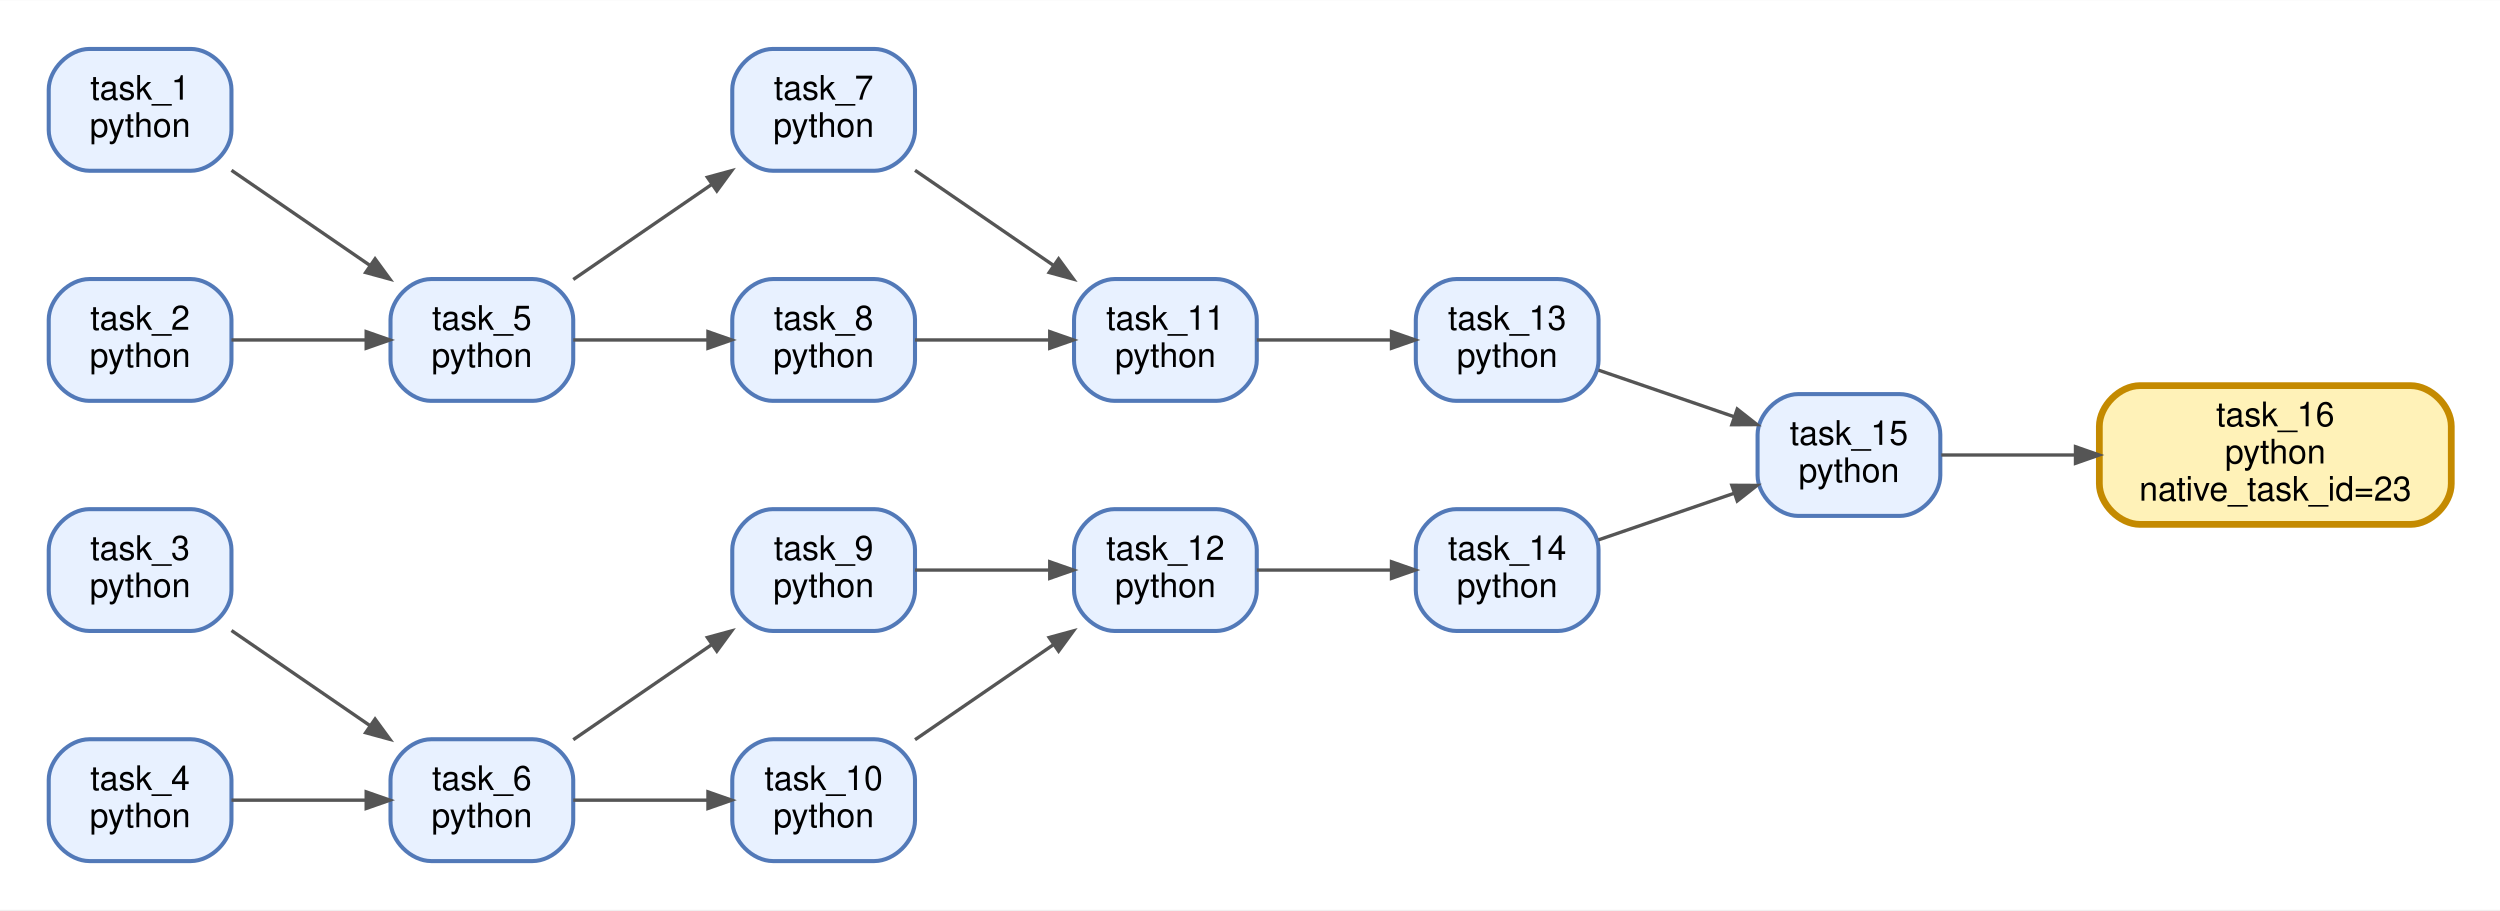
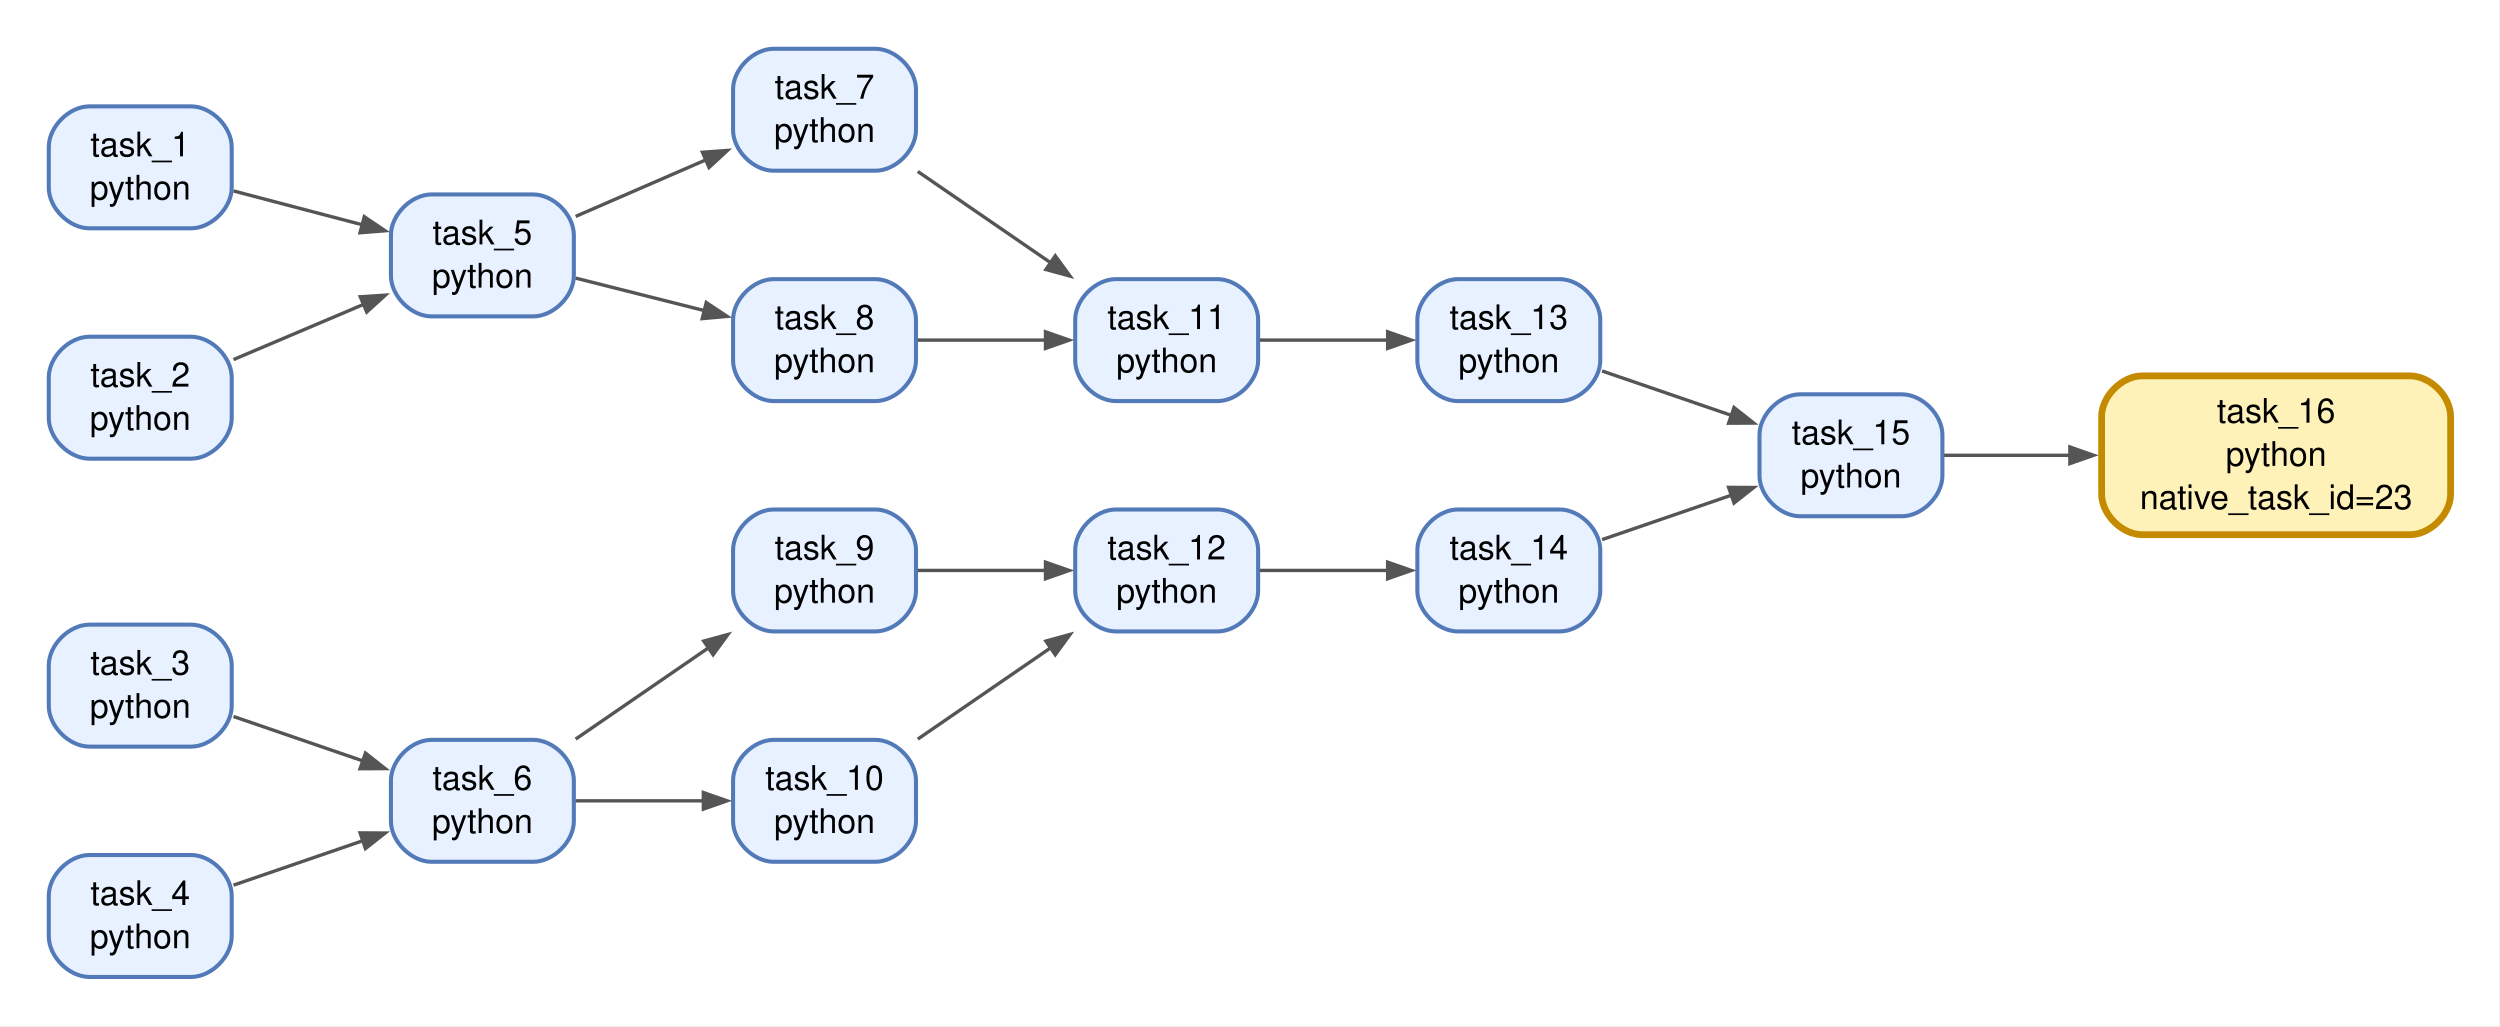
- <svg xmlns="http://www.w3.org/2000/svg" width="739pt" height="269pt" viewBox="0.00 0.00 738.80 268.80">
-   <g id="graph0" class="graph" transform="scale(1 1) rotate(0) translate(14.4 254.4)">
-     <polygon fill="white" stroke="transparent" points="-14.4,14.4 -14.4,-254.4 724.4,-254.4 724.4,14.4 -14.4,14.4" />
+ <svg xmlns="http://www.w3.org/2000/svg" width="738pt" height="303pt" viewBox="0.00 0.00 738.00 303.00">
+   <g id="graph0" class="graph" transform="scale(1 1) rotate(0) translate(14.4 288.4)">
+     <polygon fill="white" stroke="none" points="-14.4,14.4 -14.4,-288.4 723.42,-288.4 723.42,14.4 -14.4,14.4" />
    <g id="node1" class="node">
-       <path fill="#e8f1ff" stroke="#5279b8" stroke-width="1.2" d="M42,-240C42,-240 12,-240 12,-240 6,-240 0,-234 0,-228 0,-228 0,-216 0,-216 0,-210 6,-204 12,-204 12,-204 42,-204 42,-204 48,-204 54,-210 54,-216 54,-216 54,-228 54,-228 54,-234 48,-240 42,-240" />
-       <text text-anchor="middle" x="27" y="-225" font-family="Helvetica,sans-Serif" font-size="10.00">task_1</text>
-       <text text-anchor="middle" x="27" y="-214" font-family="Helvetica,sans-Serif" font-size="10.00">python</text>
+       <path fill="#e8f1ff" stroke="#5279b8" stroke-width="1.2" d="M42,-257C42,-257 12,-257 12,-257 6,-257 0,-251 0,-245 0,-245 0,-233 0,-233 0,-227 6,-221 12,-221 12,-221 42,-221 42,-221 48,-221 54,-227 54,-233 54,-233 54,-245 54,-245 54,-251 48,-257 42,-257" />
+       <text xml:space="preserve" text-anchor="middle" x="27" y="-242.25" font-family="Helvetica,sans-Serif" font-size="10.00">task_1</text>
+       <text xml:space="preserve" text-anchor="middle" x="27" y="-229.5" font-family="Helvetica,sans-Serif" font-size="10.00">python</text>
    </g>
    <g id="node5" class="node">
-       <path fill="#e8f1ff" stroke="#5279b8" stroke-width="1.2" d="M143,-172C143,-172 113,-172 113,-172 107,-172 101,-166 101,-160 101,-160 101,-148 101,-148 101,-142 107,-136 113,-136 113,-136 143,-136 143,-136 149,-136 155,-142 155,-148 155,-148 155,-160 155,-160 155,-166 149,-172 143,-172" />
-       <text text-anchor="middle" x="128" y="-157" font-family="Helvetica,sans-Serif" font-size="10.00">task_5</text>
-       <text text-anchor="middle" x="128" y="-146" font-family="Helvetica,sans-Serif" font-size="10.00">python</text>
+       <path fill="#e8f1ff" stroke="#5279b8" stroke-width="1.2" d="M143,-231C143,-231 113,-231 113,-231 107,-231 101,-225 101,-219 101,-219 101,-207 101,-207 101,-201 107,-195 113,-195 113,-195 143,-195 143,-195 149,-195 155,-201 155,-207 155,-207 155,-219 155,-219 155,-225 149,-231 143,-231" />
+       <text xml:space="preserve" text-anchor="middle" x="128" y="-216.25" font-family="Helvetica,sans-Serif" font-size="10.00">task_5</text>
+       <text xml:space="preserve" text-anchor="middle" x="128" y="-203.5" font-family="Helvetica,sans-Serif" font-size="10.00">python</text>
    </g>
    <g id="edge1" class="edge">
-       <path fill="none" stroke="#555555" d="M54.01,-204.13C66.53,-195.53 81.66,-185.14 94.89,-176.06" />
-       <polygon fill="#555555" stroke="#555555" points="96.44,-177.97 100.82,-171.98 93.66,-173.93 96.44,-177.97" />
+       <path fill="none" stroke="#555555" d="M54.53,-232.03C66.28,-228.95 80.24,-225.28 92.76,-221.99" />
+       <polygon fill="#555555" stroke="#555555" points="93.13,-224.43 99.28,-220.28 91.88,-219.69 93.13,-224.43" />
    </g>
    <g id="node2" class="node">
-       <path fill="#e8f1ff" stroke="#5279b8" stroke-width="1.2" d="M42,-172C42,-172 12,-172 12,-172 6,-172 0,-166 0,-160 0,-160 0,-148 0,-148 0,-142 6,-136 12,-136 12,-136 42,-136 42,-136 48,-136 54,-142 54,-148 54,-148 54,-160 54,-160 54,-166 48,-172 42,-172" />
-       <text text-anchor="middle" x="27" y="-157" font-family="Helvetica,sans-Serif" font-size="10.00">task_2</text>
-       <text text-anchor="middle" x="27" y="-146" font-family="Helvetica,sans-Serif" font-size="10.00">python</text>
+       <path fill="#e8f1ff" stroke="#5279b8" stroke-width="1.2" d="M42,-189C42,-189 12,-189 12,-189 6,-189 0,-183 0,-177 0,-177 0,-165 0,-165 0,-159 6,-153 12,-153 12,-153 42,-153 42,-153 48,-153 54,-159 54,-165 54,-165 54,-177 54,-177 54,-183 48,-189 42,-189" />
+       <text xml:space="preserve" text-anchor="middle" x="27" y="-174.25" font-family="Helvetica,sans-Serif" font-size="10.00">task_2</text>
+       <text xml:space="preserve" text-anchor="middle" x="27" y="-161.5" font-family="Helvetica,sans-Serif" font-size="10.00">python</text>
    </g>
    <g id="edge2" class="edge">
-       <path fill="none" stroke="#555555" d="M54.01,-154C66.19,-154 80.84,-154 93.81,-154" />
-       <polygon fill="#555555" stroke="#555555" points="93.82,-156.45 100.82,-154 93.82,-151.55 93.82,-156.45" />
+       <path fill="none" stroke="#555555" d="M54.53,-182.26C66.39,-187.29 80.51,-193.28 93.12,-198.63" />
+       <polygon fill="#555555" stroke="#555555" points="91.95,-200.79 99.35,-201.27 93.86,-196.28 91.95,-200.79" />
    </g>
    <g id="node3" class="node">
      <path fill="#e8f1ff" stroke="#5279b8" stroke-width="1.2" d="M42,-104C42,-104 12,-104 12,-104 6,-104 0,-98 0,-92 0,-92 0,-80 0,-80 0,-74 6,-68 12,-68 12,-68 42,-68 42,-68 48,-68 54,-74 54,-80 54,-80 54,-92 54,-92 54,-98 48,-104 42,-104" />
-       <text text-anchor="middle" x="27" y="-89" font-family="Helvetica,sans-Serif" font-size="10.00">task_3</text>
-       <text text-anchor="middle" x="27" y="-78" font-family="Helvetica,sans-Serif" font-size="10.00">python</text>
+       <text xml:space="preserve" text-anchor="middle" x="27" y="-89.25" font-family="Helvetica,sans-Serif" font-size="10.00">task_3</text>
+       <text xml:space="preserve" text-anchor="middle" x="27" y="-76.5" font-family="Helvetica,sans-Serif" font-size="10.00">python</text>
    </g>
    <g id="node6" class="node">
-       <path fill="#e8f1ff" stroke="#5279b8" stroke-width="1.2" d="M143,-36C143,-36 113,-36 113,-36 107,-36 101,-30 101,-24 101,-24 101,-12 101,-12 101,-6 107,0 113,0 113,0 143,0 143,0 149,0 155,-6 155,-12 155,-12 155,-24 155,-24 155,-30 149,-36 143,-36" />
-       <text text-anchor="middle" x="128" y="-21" font-family="Helvetica,sans-Serif" font-size="10.00">task_6</text>
-       <text text-anchor="middle" x="128" y="-10" font-family="Helvetica,sans-Serif" font-size="10.00">python</text>
+       <path fill="#e8f1ff" stroke="#5279b8" stroke-width="1.2" d="M143,-70C143,-70 113,-70 113,-70 107,-70 101,-64 101,-58 101,-58 101,-46 101,-46 101,-40 107,-34 113,-34 113,-34 143,-34 143,-34 149,-34 155,-40 155,-46 155,-46 155,-58 155,-58 155,-64 149,-70 143,-70" />
+       <text xml:space="preserve" text-anchor="middle" x="128" y="-55.25" font-family="Helvetica,sans-Serif" font-size="10.00">task_6</text>
+       <text xml:space="preserve" text-anchor="middle" x="128" y="-42.5" font-family="Helvetica,sans-Serif" font-size="10.00">python</text>
    </g>
    <g id="edge3" class="edge">
-       <path fill="none" stroke="#555555" d="M54.01,-68.13C66.53,-59.53 81.66,-49.14 94.89,-40.06" />
-       <polygon fill="#555555" stroke="#555555" points="96.44,-41.97 100.82,-35.98 93.66,-37.93 96.44,-41.97" />
+       <path fill="none" stroke="#555555" d="M54.53,-76.89C66.28,-72.85 80.24,-68.06 92.76,-63.76" />
+       <polygon fill="#555555" stroke="#555555" points="93.48,-66.1 99.31,-61.51 91.89,-61.47 93.48,-66.1" />
    </g>
    <g id="node4" class="node">
      <path fill="#e8f1ff" stroke="#5279b8" stroke-width="1.2" d="M42,-36C42,-36 12,-36 12,-36 6,-36 0,-30 0,-24 0,-24 0,-12 0,-12 0,-6 6,0 12,0 12,0 42,0 42,0 48,0 54,-6 54,-12 54,-12 54,-24 54,-24 54,-30 48,-36 42,-36" />
-       <text text-anchor="middle" x="27" y="-21" font-family="Helvetica,sans-Serif" font-size="10.00">task_4</text>
-       <text text-anchor="middle" x="27" y="-10" font-family="Helvetica,sans-Serif" font-size="10.00">python</text>
+       <text xml:space="preserve" text-anchor="middle" x="27" y="-21.25" font-family="Helvetica,sans-Serif" font-size="10.00">task_4</text>
+       <text xml:space="preserve" text-anchor="middle" x="27" y="-8.5" font-family="Helvetica,sans-Serif" font-size="10.00">python</text>
    </g>
    <g id="edge4" class="edge">
-       <path fill="none" stroke="#555555" d="M54.01,-18C66.19,-18 80.84,-18 93.81,-18" />
-       <polygon fill="#555555" stroke="#555555" points="93.82,-20.45 100.82,-18 93.82,-15.55 93.82,-20.45" />
+       <path fill="none" stroke="#555555" d="M54.53,-27.11C66.28,-31.15 80.24,-35.94 92.76,-40.24" />
+       <polygon fill="#555555" stroke="#555555" points="91.89,-42.53 99.31,-42.49 93.48,-37.9 91.89,-42.53" />
    </g>
    <g id="node7" class="node">
-       <path fill="#e8f1ff" stroke="#5279b8" stroke-width="1.2" d="M244,-240C244,-240 214,-240 214,-240 208,-240 202,-234 202,-228 202,-228 202,-216 202,-216 202,-210 208,-204 214,-204 214,-204 244,-204 244,-204 250,-204 256,-210 256,-216 256,-216 256,-228 256,-228 256,-234 250,-240 244,-240" />
-       <text text-anchor="middle" x="229" y="-225" font-family="Helvetica,sans-Serif" font-size="10.00">task_7</text>
-       <text text-anchor="middle" x="229" y="-214" font-family="Helvetica,sans-Serif" font-size="10.00">python</text>
+       <path fill="#e8f1ff" stroke="#5279b8" stroke-width="1.2" d="M244,-274C244,-274 214,-274 214,-274 208,-274 202,-268 202,-262 202,-262 202,-250 202,-250 202,-244 208,-238 214,-238 214,-238 244,-238 244,-238 250,-238 256,-244 256,-250 256,-250 256,-262 256,-262 256,-268 250,-274 244,-274" />
+       <text xml:space="preserve" text-anchor="middle" x="229" y="-259.25" font-family="Helvetica,sans-Serif" font-size="10.00">task_7</text>
+       <text xml:space="preserve" text-anchor="middle" x="229" y="-246.5" font-family="Helvetica,sans-Serif" font-size="10.00">python</text>
    </g>
    <g id="edge5" class="edge">
-       <path fill="none" stroke="#555555" d="M155.01,-171.87C167.53,-180.47 182.66,-190.86 195.89,-199.94" />
-       <polygon fill="#555555" stroke="#555555" points="194.66,-202.07 201.82,-204.02 197.44,-198.03 194.66,-202.07" />
+       <path fill="none" stroke="#555555" d="M155.53,-224.52C167.39,-229.67 181.51,-235.81 194.12,-241.28" />
+       <polygon fill="#555555" stroke="#555555" points="192.96,-243.45 200.35,-243.99 194.91,-238.96 192.96,-243.45" />
    </g>
    <g id="node8" class="node">
-       <path fill="#e8f1ff" stroke="#5279b8" stroke-width="1.2" d="M244,-172C244,-172 214,-172 214,-172 208,-172 202,-166 202,-160 202,-160 202,-148 202,-148 202,-142 208,-136 214,-136 214,-136 244,-136 244,-136 250,-136 256,-142 256,-148 256,-148 256,-160 256,-160 256,-166 250,-172 244,-172" />
-       <text text-anchor="middle" x="229" y="-157" font-family="Helvetica,sans-Serif" font-size="10.00">task_8</text>
-       <text text-anchor="middle" x="229" y="-146" font-family="Helvetica,sans-Serif" font-size="10.00">python</text>
+       <path fill="#e8f1ff" stroke="#5279b8" stroke-width="1.2" d="M244,-206C244,-206 214,-206 214,-206 208,-206 202,-200 202,-194 202,-194 202,-182 202,-182 202,-176 208,-170 214,-170 214,-170 244,-170 244,-170 250,-170 256,-176 256,-182 256,-182 256,-194 256,-194 256,-200 250,-206 244,-206" />
+       <text xml:space="preserve" text-anchor="middle" x="229" y="-191.25" font-family="Helvetica,sans-Serif" font-size="10.00">task_8</text>
+       <text xml:space="preserve" text-anchor="middle" x="229" y="-178.5" font-family="Helvetica,sans-Serif" font-size="10.00">python</text>
    </g>
    <g id="edge6" class="edge">
-       <path fill="none" stroke="#555555" d="M155.01,-154C167.19,-154 181.84,-154 194.81,-154" />
-       <polygon fill="#555555" stroke="#555555" points="194.82,-156.45 201.82,-154 194.82,-151.55 194.82,-156.45" />
+       <path fill="none" stroke="#555555" d="M155.53,-206.3C167.28,-203.33 181.24,-199.81 193.76,-196.65" />
+       <polygon fill="#555555" stroke="#555555" points="194.09,-199.09 200.27,-195 192.89,-194.34 194.09,-199.09" />
    </g>
    <g id="node9" class="node">
-       <path fill="#e8f1ff" stroke="#5279b8" stroke-width="1.2" d="M244,-104C244,-104 214,-104 214,-104 208,-104 202,-98 202,-92 202,-92 202,-80 202,-80 202,-74 208,-68 214,-68 214,-68 244,-68 244,-68 250,-68 256,-74 256,-80 256,-80 256,-92 256,-92 256,-98 250,-104 244,-104" />
-       <text text-anchor="middle" x="229" y="-89" font-family="Helvetica,sans-Serif" font-size="10.00">task_9</text>
-       <text text-anchor="middle" x="229" y="-78" font-family="Helvetica,sans-Serif" font-size="10.00">python</text>
+       <path fill="#e8f1ff" stroke="#5279b8" stroke-width="1.2" d="M244,-138C244,-138 214,-138 214,-138 208,-138 202,-132 202,-126 202,-126 202,-114 202,-114 202,-108 208,-102 214,-102 214,-102 244,-102 244,-102 250,-102 256,-108 256,-114 256,-114 256,-126 256,-126 256,-132 250,-138 244,-138" />
+       <text xml:space="preserve" text-anchor="middle" x="229" y="-123.25" font-family="Helvetica,sans-Serif" font-size="10.00">task_9</text>
+       <text xml:space="preserve" text-anchor="middle" x="229" y="-110.5" font-family="Helvetica,sans-Serif" font-size="10.00">python</text>
    </g>
    <g id="edge7" class="edge">
-       <path fill="none" stroke="#555555" d="M155.01,-35.87C167.53,-44.47 182.66,-54.86 195.89,-63.94" />
-       <polygon fill="#555555" stroke="#555555" points="194.66,-66.07 201.82,-68.02 197.44,-62.03 194.66,-66.07" />
+       <path fill="none" stroke="#555555" d="M155.53,-70.22C167.61,-78.52 182.04,-88.43 194.83,-97.22" />
+       <polygon fill="#555555" stroke="#555555" points="193.34,-99.16 200.49,-101.11 196.11,-95.12 193.34,-99.16" />
    </g>
    <g id="node10" class="node">
-       <path fill="#e8f1ff" stroke="#5279b8" stroke-width="1.2" d="M244,-36C244,-36 214,-36 214,-36 208,-36 202,-30 202,-24 202,-24 202,-12 202,-12 202,-6 208,0 214,0 214,0 244,0 244,0 250,0 256,-6 256,-12 256,-12 256,-24 256,-24 256,-30 250,-36 244,-36" />
-       <text text-anchor="middle" x="229" y="-21" font-family="Helvetica,sans-Serif" font-size="10.00">task_10</text>
-       <text text-anchor="middle" x="229" y="-10" font-family="Helvetica,sans-Serif" font-size="10.00">python</text>
+       <path fill="#e8f1ff" stroke="#5279b8" stroke-width="1.2" d="M244,-70C244,-70 214,-70 214,-70 208,-70 202,-64 202,-58 202,-58 202,-46 202,-46 202,-40 208,-34 214,-34 214,-34 244,-34 244,-34 250,-34 256,-40 256,-46 256,-46 256,-58 256,-58 256,-64 250,-70 244,-70" />
+       <text xml:space="preserve" text-anchor="middle" x="229" y="-55.25" font-family="Helvetica,sans-Serif" font-size="10.00">task_10</text>
+       <text xml:space="preserve" text-anchor="middle" x="229" y="-42.5" font-family="Helvetica,sans-Serif" font-size="10.00">python</text>
    </g>
    <g id="edge8" class="edge">
-       <path fill="none" stroke="#555555" d="M155.01,-18C167.19,-18 181.84,-18 194.81,-18" />
-       <polygon fill="#555555" stroke="#555555" points="194.82,-20.45 201.82,-18 194.82,-15.55 194.82,-20.45" />
+       <path fill="none" stroke="#555555" d="M155.53,-52C167.16,-52 180.97,-52 193.4,-52" />
+       <polygon fill="#555555" stroke="#555555" points="193.23,-54.45 200.23,-52 193.23,-49.55 193.23,-54.45" />
    </g>
    <g id="node11" class="node">
-       <path fill="#e8f1ff" stroke="#5279b8" stroke-width="1.2" d="M345,-172C345,-172 315,-172 315,-172 309,-172 303,-166 303,-160 303,-160 303,-148 303,-148 303,-142 309,-136 315,-136 315,-136 345,-136 345,-136 351,-136 357,-142 357,-148 357,-148 357,-160 357,-160 357,-166 351,-172 345,-172" />
-       <text text-anchor="middle" x="330" y="-157" font-family="Helvetica,sans-Serif" font-size="10.00">task_11</text>
-       <text text-anchor="middle" x="330" y="-146" font-family="Helvetica,sans-Serif" font-size="10.00">python</text>
+       <path fill="#e8f1ff" stroke="#5279b8" stroke-width="1.2" d="M345,-206C345,-206 315,-206 315,-206 309,-206 303,-200 303,-194 303,-194 303,-182 303,-182 303,-176 309,-170 315,-170 315,-170 345,-170 345,-170 351,-170 357,-176 357,-182 357,-182 357,-194 357,-194 357,-200 351,-206 345,-206" />
+       <text xml:space="preserve" text-anchor="middle" x="330" y="-191.25" font-family="Helvetica,sans-Serif" font-size="10.00">task_11</text>
+       <text xml:space="preserve" text-anchor="middle" x="330" y="-178.5" font-family="Helvetica,sans-Serif" font-size="10.00">python</text>
    </g>
    <g id="edge9" class="edge">
-       <path fill="none" stroke="#555555" d="M256.01,-204.13C268.53,-195.53 283.66,-185.14 296.89,-176.06" />
-       <polygon fill="#555555" stroke="#555555" points="298.44,-177.97 302.82,-171.98 295.66,-173.93 298.44,-177.97" />
+       <path fill="none" stroke="#555555" d="M256.53,-237.78C268.61,-229.48 283.04,-219.57 295.83,-210.78" />
+       <polygon fill="#555555" stroke="#555555" points="297.11,-212.88 301.49,-206.89 294.34,-208.84 297.11,-212.88" />
    </g>
    <g id="edge10" class="edge">
-       <path fill="none" stroke="#555555" d="M256.01,-154C268.19,-154 282.84,-154 295.81,-154" />
-       <polygon fill="#555555" stroke="#555555" points="295.82,-156.45 302.82,-154 295.82,-151.55 295.82,-156.45" />
+       <path fill="none" stroke="#555555" d="M256.53,-188C268.16,-188 281.97,-188 294.4,-188" />
+       <polygon fill="#555555" stroke="#555555" points="294.23,-190.45 301.23,-188 294.23,-185.55 294.23,-190.45" />
    </g>
    <g id="node12" class="node">
-       <path fill="#e8f1ff" stroke="#5279b8" stroke-width="1.2" d="M345,-104C345,-104 315,-104 315,-104 309,-104 303,-98 303,-92 303,-92 303,-80 303,-80 303,-74 309,-68 315,-68 315,-68 345,-68 345,-68 351,-68 357,-74 357,-80 357,-80 357,-92 357,-92 357,-98 351,-104 345,-104" />
-       <text text-anchor="middle" x="330" y="-89" font-family="Helvetica,sans-Serif" font-size="10.00">task_12</text>
-       <text text-anchor="middle" x="330" y="-78" font-family="Helvetica,sans-Serif" font-size="10.00">python</text>
+       <path fill="#e8f1ff" stroke="#5279b8" stroke-width="1.2" d="M345,-138C345,-138 315,-138 315,-138 309,-138 303,-132 303,-126 303,-126 303,-114 303,-114 303,-108 309,-102 315,-102 315,-102 345,-102 345,-102 351,-102 357,-108 357,-114 357,-114 357,-126 357,-126 357,-132 351,-138 345,-138" />
+       <text xml:space="preserve" text-anchor="middle" x="330" y="-123.25" font-family="Helvetica,sans-Serif" font-size="10.00">task_12</text>
+       <text xml:space="preserve" text-anchor="middle" x="330" y="-110.5" font-family="Helvetica,sans-Serif" font-size="10.00">python</text>
    </g>
    <g id="edge11" class="edge">
-       <path fill="none" stroke="#555555" d="M256.01,-86C268.19,-86 282.84,-86 295.81,-86" />
-       <polygon fill="#555555" stroke="#555555" points="295.82,-88.45 302.82,-86 295.82,-83.55 295.82,-88.45" />
+       <path fill="none" stroke="#555555" d="M256.53,-120C268.16,-120 281.97,-120 294.4,-120" />
+       <polygon fill="#555555" stroke="#555555" points="294.23,-122.45 301.23,-120 294.23,-117.55 294.23,-122.45" />
    </g>
    <g id="edge12" class="edge">
-       <path fill="none" stroke="#555555" d="M256.01,-35.87C268.53,-44.47 283.66,-54.86 296.89,-63.94" />
-       <polygon fill="#555555" stroke="#555555" points="295.66,-66.07 302.82,-68.02 298.44,-62.03 295.66,-66.07" />
+       <path fill="none" stroke="#555555" d="M256.53,-70.22C268.61,-78.52 283.04,-88.43 295.83,-97.22" />
+       <polygon fill="#555555" stroke="#555555" points="294.34,-99.16 301.49,-101.11 297.11,-95.12 294.34,-99.16" />
    </g>
    <g id="node13" class="node">
-       <path fill="#e8f1ff" stroke="#5279b8" stroke-width="1.2" d="M446,-172C446,-172 416,-172 416,-172 410,-172 404,-166 404,-160 404,-160 404,-148 404,-148 404,-142 410,-136 416,-136 416,-136 446,-136 446,-136 452,-136 458,-142 458,-148 458,-148 458,-160 458,-160 458,-166 452,-172 446,-172" />
-       <text text-anchor="middle" x="431" y="-157" font-family="Helvetica,sans-Serif" font-size="10.00">task_13</text>
-       <text text-anchor="middle" x="431" y="-146" font-family="Helvetica,sans-Serif" font-size="10.00">python</text>
+       <path fill="#e8f1ff" stroke="#5279b8" stroke-width="1.2" d="M446,-206C446,-206 416,-206 416,-206 410,-206 404,-200 404,-194 404,-194 404,-182 404,-182 404,-176 410,-170 416,-170 416,-170 446,-170 446,-170 452,-170 458,-176 458,-182 458,-182 458,-194 458,-194 458,-200 452,-206 446,-206" />
+       <text xml:space="preserve" text-anchor="middle" x="431" y="-191.25" font-family="Helvetica,sans-Serif" font-size="10.00">task_13</text>
+       <text xml:space="preserve" text-anchor="middle" x="431" y="-178.5" font-family="Helvetica,sans-Serif" font-size="10.00">python</text>
    </g>
    <g id="edge13" class="edge">
-       <path fill="none" stroke="#555555" d="M357.01,-154C369.19,-154 383.84,-154 396.81,-154" />
-       <polygon fill="#555555" stroke="#555555" points="396.82,-156.45 403.82,-154 396.82,-151.55 396.82,-156.45" />
+       <path fill="none" stroke="#555555" d="M357.53,-188C369.16,-188 382.97,-188 395.4,-188" />
+       <polygon fill="#555555" stroke="#555555" points="395.23,-190.45 402.23,-188 395.23,-185.55 395.23,-190.45" />
    </g>
    <g id="node14" class="node">
-       <path fill="#e8f1ff" stroke="#5279b8" stroke-width="1.2" d="M446,-104C446,-104 416,-104 416,-104 410,-104 404,-98 404,-92 404,-92 404,-80 404,-80 404,-74 410,-68 416,-68 416,-68 446,-68 446,-68 452,-68 458,-74 458,-80 458,-80 458,-92 458,-92 458,-98 452,-104 446,-104" />
-       <text text-anchor="middle" x="431" y="-89" font-family="Helvetica,sans-Serif" font-size="10.00">task_14</text>
-       <text text-anchor="middle" x="431" y="-78" font-family="Helvetica,sans-Serif" font-size="10.00">python</text>
+       <path fill="#e8f1ff" stroke="#5279b8" stroke-width="1.2" d="M446,-138C446,-138 416,-138 416,-138 410,-138 404,-132 404,-126 404,-126 404,-114 404,-114 404,-108 410,-102 416,-102 416,-102 446,-102 446,-102 452,-102 458,-108 458,-114 458,-114 458,-126 458,-126 458,-132 452,-138 446,-138" />
+       <text xml:space="preserve" text-anchor="middle" x="431" y="-123.25" font-family="Helvetica,sans-Serif" font-size="10.00">task_14</text>
+       <text xml:space="preserve" text-anchor="middle" x="431" y="-110.5" font-family="Helvetica,sans-Serif" font-size="10.00">python</text>
    </g>
    <g id="edge14" class="edge">
-       <path fill="none" stroke="#555555" d="M357.01,-86C369.19,-86 383.84,-86 396.81,-86" />
-       <polygon fill="#555555" stroke="#555555" points="396.82,-88.45 403.82,-86 396.82,-83.55 396.82,-88.45" />
+       <path fill="none" stroke="#555555" d="M357.53,-120C369.16,-120 382.97,-120 395.4,-120" />
+       <polygon fill="#555555" stroke="#555555" points="395.23,-122.45 402.23,-120 395.23,-117.55 395.23,-122.45" />
    </g>
    <g id="node15" class="node">
-       <path fill="#e8f1ff" stroke="#5279b8" stroke-width="1.2" d="M547,-138C547,-138 517,-138 517,-138 511,-138 505,-132 505,-126 505,-126 505,-114 505,-114 505,-108 511,-102 517,-102 517,-102 547,-102 547,-102 553,-102 559,-108 559,-114 559,-114 559,-126 559,-126 559,-132 553,-138 547,-138" />
-       <text text-anchor="middle" x="532" y="-123" font-family="Helvetica,sans-Serif" font-size="10.00">task_15</text>
-       <text text-anchor="middle" x="532" y="-112" font-family="Helvetica,sans-Serif" font-size="10.00">python</text>
+       <path fill="#e8f1ff" stroke="#5279b8" stroke-width="1.2" d="M547,-172C547,-172 517,-172 517,-172 511,-172 505,-166 505,-160 505,-160 505,-148 505,-148 505,-142 511,-136 517,-136 517,-136 547,-136 547,-136 553,-136 559,-142 559,-148 559,-148 559,-160 559,-160 559,-166 553,-172 547,-172" />
+       <text xml:space="preserve" text-anchor="middle" x="532" y="-157.25" font-family="Helvetica,sans-Serif" font-size="10.00">task_15</text>
+       <text xml:space="preserve" text-anchor="middle" x="532" y="-144.5" font-family="Helvetica,sans-Serif" font-size="10.00">python</text>
    </g>
    <g id="edge15" class="edge">
-       <path fill="none" stroke="#555555" d="M458.01,-145.07C470.3,-140.84 485.12,-135.76 498.17,-131.27" />
-       <polygon fill="#555555" stroke="#555555" points="498.99,-133.58 504.82,-128.99 497.4,-128.95 498.99,-133.58" />
+       <path fill="none" stroke="#555555" d="M458.53,-178.89C470.28,-174.85 484.24,-170.06 496.76,-165.76" />
+       <polygon fill="#555555" stroke="#555555" points="497.48,-168.1 503.31,-163.51 495.89,-163.47 497.48,-168.1" />
    </g>
    <g id="edge16" class="edge">
-       <path fill="none" stroke="#555555" d="M458.01,-94.93C470.3,-99.16 485.12,-104.24 498.17,-108.73" />
-       <polygon fill="#555555" stroke="#555555" points="497.4,-111.05 504.82,-111.01 498.99,-106.42 497.4,-111.05" />
+       <path fill="none" stroke="#555555" d="M458.53,-129.11C470.28,-133.15 484.24,-137.94 496.76,-142.24" />
+       <polygon fill="#555555" stroke="#555555" points="495.89,-144.53 503.31,-144.49 497.48,-139.9 495.89,-144.53" />
    </g>
    <g id="node16" class="node">
-       <path fill="#fff2b8" stroke="#c48a00" stroke-width="2" d="M698,-140.5C698,-140.5 618,-140.5 618,-140.5 612,-140.5 606,-134.5 606,-128.5 606,-128.5 606,-111.5 606,-111.5 606,-105.5 612,-99.5 618,-99.5 618,-99.5 698,-99.5 698,-99.5 704,-99.5 710,-105.5 710,-111.5 710,-111.5 710,-128.5 710,-128.5 710,-134.5 704,-140.5 698,-140.5" />
-       <text text-anchor="middle" x="658" y="-128.5" font-family="Helvetica,sans-Serif" font-size="10.00">task_16</text>
-       <text text-anchor="middle" x="658" y="-117.5" font-family="Helvetica,sans-Serif" font-size="10.00">python</text>
-       <text text-anchor="middle" x="658" y="-106.5" font-family="Helvetica,sans-Serif" font-size="10.00">native_task_id=23</text>
+       <path fill="#fff2b8" stroke="#c48a00" stroke-width="2" d="M697.02,-177.44C697.02,-177.44 618,-177.44 618,-177.44 612,-177.44 606,-171.44 606,-165.44 606,-165.44 606,-142.56 606,-142.56 606,-136.56 612,-130.56 618,-130.56 618,-130.56 697.02,-130.56 697.02,-130.56 703.02,-130.56 709.02,-136.56 709.02,-142.56 709.02,-142.56 709.02,-165.44 709.02,-165.44 709.02,-171.44 703.02,-177.44 697.02,-177.44" />
+       <text xml:space="preserve" text-anchor="middle" x="657.51" y="-163.62" font-family="Helvetica,sans-Serif" font-size="10.00">task_16</text>
+       <text xml:space="preserve" text-anchor="middle" x="657.51" y="-150.88" font-family="Helvetica,sans-Serif" font-size="10.00">python</text>
+       <text xml:space="preserve" text-anchor="middle" x="657.51" y="-138.12" font-family="Helvetica,sans-Serif" font-size="10.00">native_task_id=23</text>
    </g>
    <g id="edge17" class="edge">
-       <path fill="none" stroke="#555555" d="M559.3,-120C570.86,-120 584.94,-120 598.76,-120" />
-       <polygon fill="#555555" stroke="#555555" points="598.95,-122.45 605.95,-120 598.95,-117.55 598.95,-122.45" />
+       <path fill="none" stroke="#555555" d="M559.5,-154C570.53,-154 583.83,-154 596.98,-154" />
+       <polygon fill="#555555" stroke="#555555" points="596.63,-156.45 603.63,-154 596.63,-151.55 596.63,-156.45" />
    </g>
  </g>
</svg>
